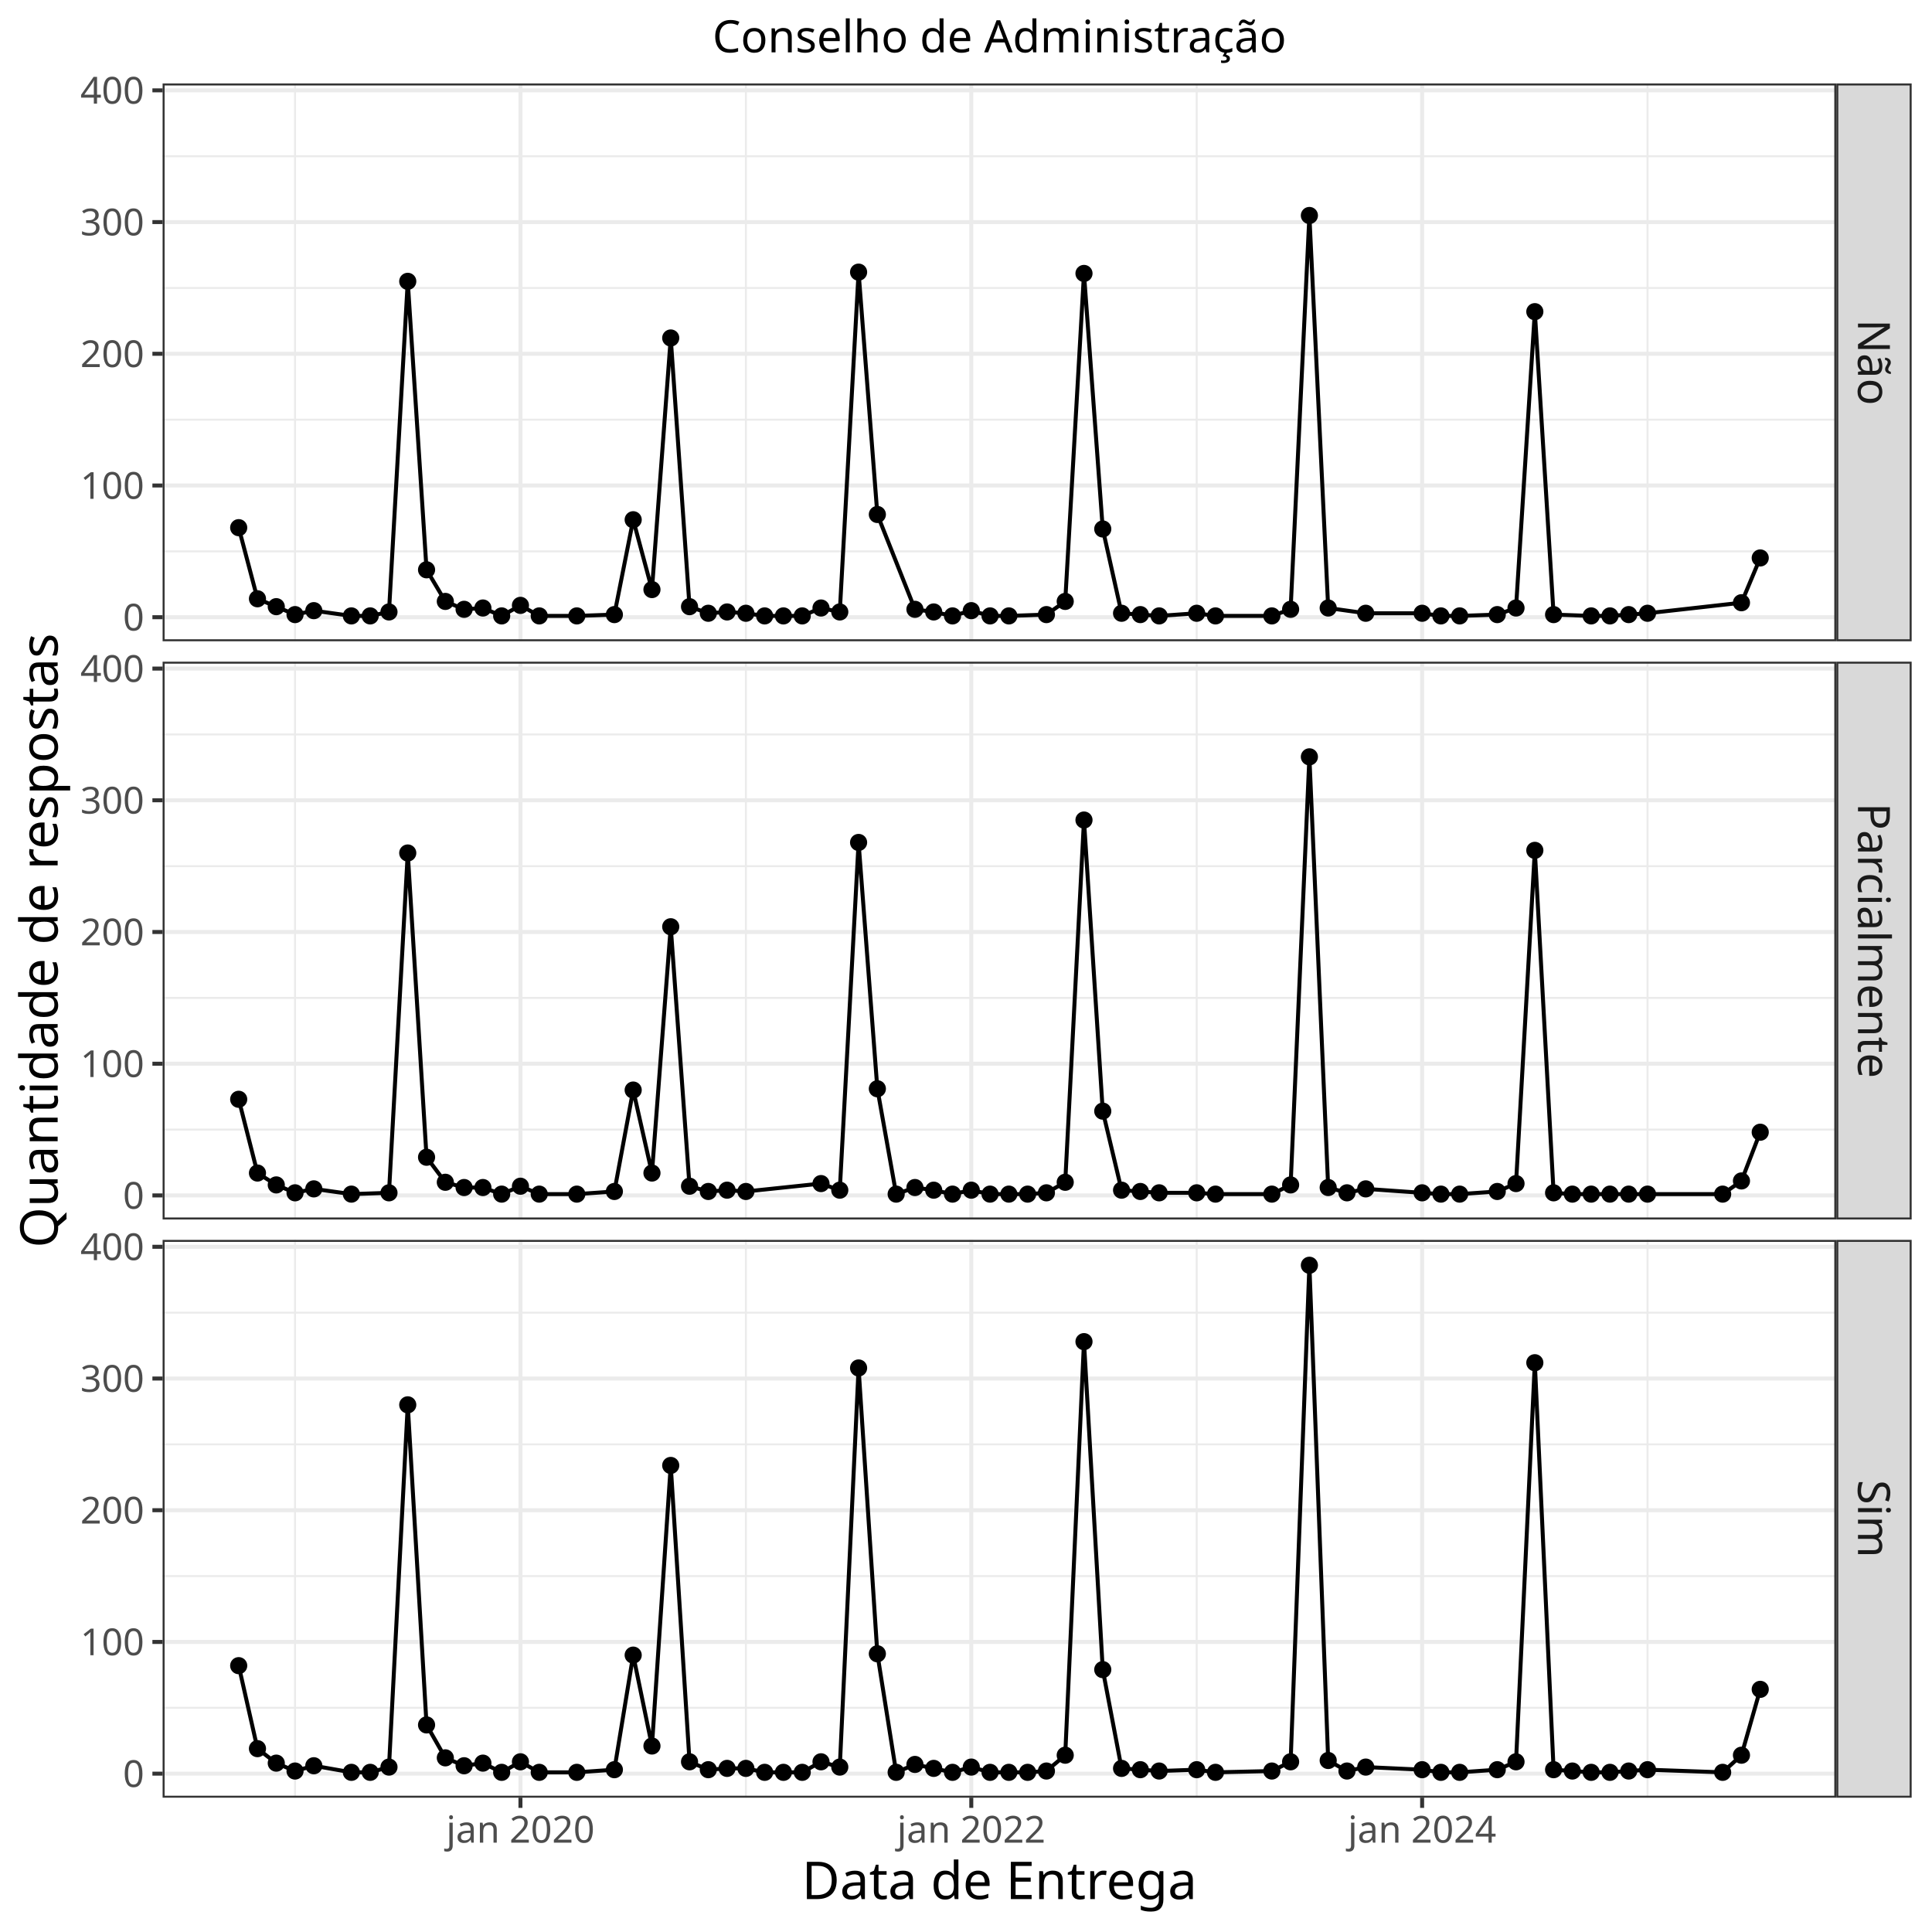
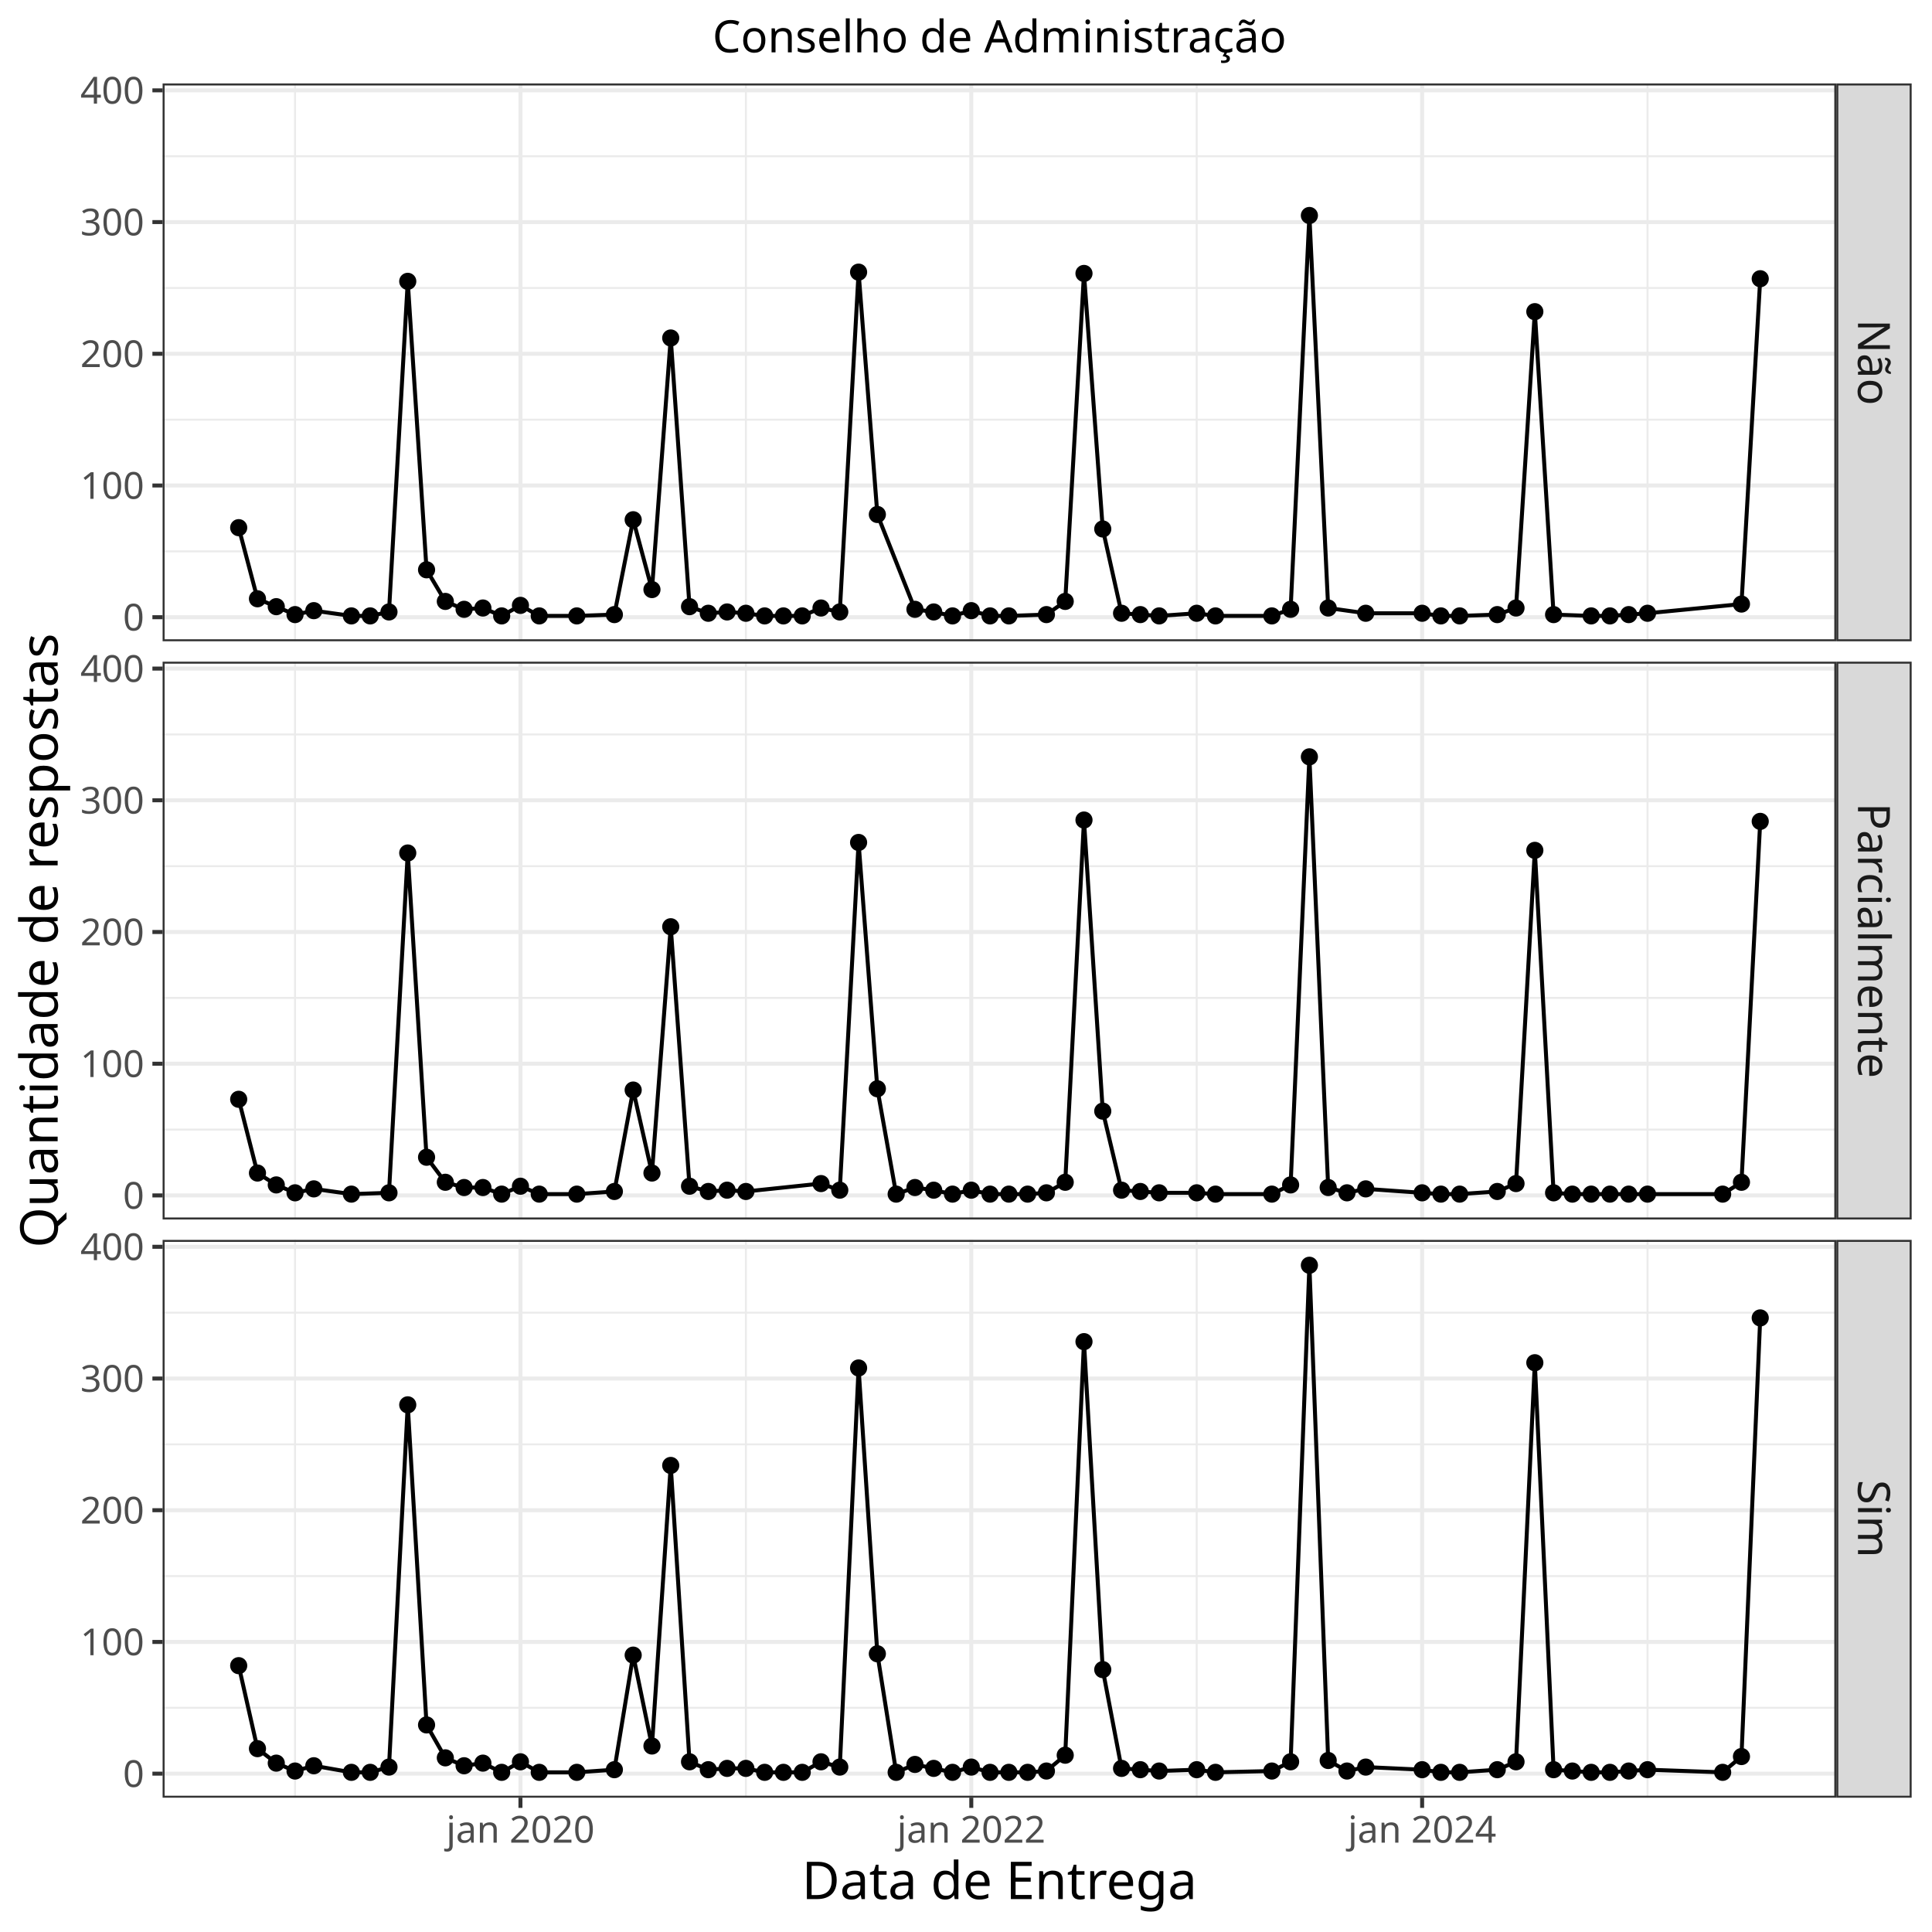
<svg xmlns="http://www.w3.org/2000/svg" class="svglite" width="518.74pt" height="518.74pt" viewBox="0 0 518.74 518.74">
  <defs>
    <style type="text/css">
    .svglite line, .svglite polyline, .svglite polygon, .svglite path, .svglite rect, .svglite circle {
      fill: none;
      stroke: #000000;
      stroke-linecap: round;
      stroke-linejoin: round;
      stroke-miterlimit: 10.00;
    }
    .svglite text {
      white-space: pre;
    }
  </style>
  </defs>
  <rect width="100%" height="100%" style="stroke: none; fill: #FFFFFF;" />
  <defs>
    <clipPath id="cpMC4wMHw1MTguNzR8MC4wMHw1MTguNzQ=">
      <rect x="0.00" y="0.00" width="518.74" height="518.74" />
    </clipPath>
  </defs>
  <g clip-path="url(#cpMC4wMHw1MTguNzR8MC4wMHw1MTguNzQ=)">
    <rect x="-0" y="0.00" width="518.74" height="518.74" style="stroke-width: 1.07; stroke: #FFFFFF; fill: #FFFFFF;" />
  </g>
  <defs>
    <clipPath id="cpNDMuNjZ8NDkzLjA1fDIyLjQxfDE3Mi4xOA==">
      <rect x="43.66" y="22.41" width="449.38" height="149.77" />
    </clipPath>
  </defs>
  <g clip-path="url(#cpNDMuNjZ8NDkzLjA1fDIyLjQxfDE3Mi4xOA==)">
    <rect x="43.66" y="22.41" width="449.38" height="149.77" style="stroke-width: 1.07; stroke: none; fill: #FFFFFF;" />
    <polyline points="43.66,148.04 493.05,148.04 " style="stroke-width: 0.53; stroke: #EBEBEB; stroke-linecap: butt;" />
    <polyline points="43.66,112.68 493.05,112.68 " style="stroke-width: 0.53; stroke: #EBEBEB; stroke-linecap: butt;" />
    <polyline points="43.66,77.31 493.05,77.31 " style="stroke-width: 0.53; stroke: #EBEBEB; stroke-linecap: butt;" />
    <polyline points="43.66,41.95 493.05,41.95 " style="stroke-width: 0.53; stroke: #EBEBEB; stroke-linecap: butt;" />
    <polyline points="79.22,172.18 79.22,22.41 " style="stroke-width: 0.53; stroke: #EBEBEB; stroke-linecap: butt;" />
    <polyline points="200.27,172.18 200.27,22.41 " style="stroke-width: 0.53; stroke: #EBEBEB; stroke-linecap: butt;" />
    <polyline points="321.31,172.18 321.31,22.41 " style="stroke-width: 0.53; stroke: #EBEBEB; stroke-linecap: butt;" />
    <polyline points="442.36,172.18 442.36,22.41 " style="stroke-width: 0.53; stroke: #EBEBEB; stroke-linecap: butt;" />
    <polyline points="43.66,165.72 493.05,165.72 " style="stroke-width: 1.07; stroke: #EBEBEB; stroke-linecap: butt;" />
    <polyline points="43.66,130.36 493.05,130.36 " style="stroke-width: 1.07; stroke: #EBEBEB; stroke-linecap: butt;" />
    <polyline points="43.66,94.99 493.05,94.99 " style="stroke-width: 1.07; stroke: #EBEBEB; stroke-linecap: butt;" />
    <polyline points="43.66,59.63 493.05,59.63 " style="stroke-width: 1.07; stroke: #EBEBEB; stroke-linecap: butt;" />
    <polyline points="43.66,24.26 493.05,24.26 " style="stroke-width: 1.07; stroke: #EBEBEB; stroke-linecap: butt;" />
    <polyline points="139.74,172.18 139.74,22.41 " style="stroke-width: 1.07; stroke: #EBEBEB; stroke-linecap: butt;" />
    <polyline points="260.79,172.18 260.79,22.41 " style="stroke-width: 1.07; stroke: #EBEBEB; stroke-linecap: butt;" />
    <polyline points="381.84,172.18 381.84,22.41 " style="stroke-width: 1.07; stroke: #EBEBEB; stroke-linecap: butt;" />
-     <polyline points="64.09,141.68 69.13,160.77 74.18,162.89 79.22,165.02 84.26,163.96 94.35,165.37 99.40,165.37 104.44,164.31 109.48,75.54 114.53,152.99 119.57,161.48 124.61,163.60 129.66,163.25 134.70,165.37 139.74,162.54 144.79,165.37 154.87,165.37 164.96,165.02 170.01,139.55 175.05,158.30 180.09,90.75 185.14,162.89 190.18,164.66 195.22,164.31 200.27,164.66 205.31,165.37 210.35,165.37 215.40,165.37 220.44,163.25 225.48,164.31 230.53,73.07 235.57,138.14 245.66,163.60 250.70,164.31 255.75,165.37 260.79,163.96 265.83,165.37 270.88,165.37 280.96,165.02 286.01,161.48 291.05,73.42 296.09,142.03 301.14,164.66 306.18,165.02 311.23,165.37 321.31,164.66 326.36,165.37 341.49,165.37 346.53,163.60 351.57,57.86 356.62,163.25 366.70,164.66 381.84,164.66 386.88,165.37 391.92,165.37 402.01,165.02 407.05,163.25 412.10,83.68 417.14,165.02 427.23,165.37 432.27,165.37 437.31,165.02 442.36,164.66 467.58,161.83 472.62,149.81 " style="stroke-width: 1.07; stroke-linecap: butt;" />
+     <polyline points="64.09,141.68 69.13,160.77 74.18,162.89 79.22,165.02 84.26,163.96 94.35,165.37 99.40,165.37 104.44,164.31 109.48,75.54 114.53,152.99 119.57,161.48 124.61,163.60 129.66,163.25 134.70,165.37 139.74,162.54 144.79,165.37 154.87,165.37 164.96,165.02 170.01,139.55 175.05,158.30 180.09,90.75 185.14,162.89 190.18,164.66 195.22,164.31 200.27,164.66 205.31,165.37 210.35,165.37 215.40,165.37 220.44,163.25 225.48,164.31 230.53,73.07 235.57,138.14 245.66,163.60 250.70,164.31 255.75,165.37 260.79,163.96 265.83,165.37 270.88,165.37 280.96,165.02 286.01,161.48 291.05,73.42 296.09,142.03 301.14,164.66 306.18,165.02 311.23,165.37 321.31,164.66 326.36,165.37 341.49,165.37 346.53,163.60 351.57,57.86 356.62,163.25 366.70,164.66 381.84,164.66 386.88,165.37 391.92,165.37 402.01,165.02 407.05,163.25 412.10,83.68 417.14,165.02 427.23,165.37 432.27,165.37 437.31,165.02 442.36,164.66 467.58,162.19 472.62,74.84 " style="stroke-width: 1.07; stroke-linecap: butt;" />
    <circle cx="64.09" cy="141.68" r="1.95" style="stroke-width: 0.71; fill: #000000;" />
    <circle cx="69.13" cy="160.77" r="1.95" style="stroke-width: 0.71; fill: #000000;" />
    <circle cx="74.18" cy="162.89" r="1.95" style="stroke-width: 0.71; fill: #000000;" />
    <circle cx="79.22" cy="165.02" r="1.95" style="stroke-width: 0.71; fill: #000000;" />
    <circle cx="84.26" cy="163.96" r="1.95" style="stroke-width: 0.71; fill: #000000;" />
    <circle cx="94.35" cy="165.37" r="1.95" style="stroke-width: 0.71; fill: #000000;" />
    <circle cx="99.40" cy="165.37" r="1.95" style="stroke-width: 0.71; fill: #000000;" />
    <circle cx="104.44" cy="164.31" r="1.95" style="stroke-width: 0.71; fill: #000000;" />
    <circle cx="109.48" cy="75.54" r="1.95" style="stroke-width: 0.71; fill: #000000;" />
    <circle cx="114.53" cy="152.99" r="1.95" style="stroke-width: 0.71; fill: #000000;" />
    <circle cx="119.57" cy="161.48" r="1.95" style="stroke-width: 0.71; fill: #000000;" />
    <circle cx="124.61" cy="163.60" r="1.95" style="stroke-width: 0.71; fill: #000000;" />
    <circle cx="129.66" cy="163.25" r="1.95" style="stroke-width: 0.71; fill: #000000;" />
    <circle cx="134.70" cy="165.37" r="1.95" style="stroke-width: 0.71; fill: #000000;" />
    <circle cx="139.74" cy="162.54" r="1.95" style="stroke-width: 0.71; fill: #000000;" />
    <circle cx="144.79" cy="165.37" r="1.95" style="stroke-width: 0.71; fill: #000000;" />
    <circle cx="154.87" cy="165.37" r="1.95" style="stroke-width: 0.71; fill: #000000;" />
    <circle cx="164.96" cy="165.02" r="1.95" style="stroke-width: 0.71; fill: #000000;" />
    <circle cx="170.01" cy="139.55" r="1.95" style="stroke-width: 0.71; fill: #000000;" />
    <circle cx="175.05" cy="158.30" r="1.95" style="stroke-width: 0.71; fill: #000000;" />
    <circle cx="180.09" cy="90.75" r="1.95" style="stroke-width: 0.71; fill: #000000;" />
    <circle cx="185.14" cy="162.89" r="1.95" style="stroke-width: 0.71; fill: #000000;" />
    <circle cx="190.18" cy="164.66" r="1.95" style="stroke-width: 0.71; fill: #000000;" />
    <circle cx="195.22" cy="164.31" r="1.95" style="stroke-width: 0.71; fill: #000000;" />
    <circle cx="200.27" cy="164.66" r="1.95" style="stroke-width: 0.71; fill: #000000;" />
    <circle cx="205.31" cy="165.37" r="1.95" style="stroke-width: 0.71; fill: #000000;" />
    <circle cx="210.35" cy="165.37" r="1.95" style="stroke-width: 0.71; fill: #000000;" />
    <circle cx="215.40" cy="165.37" r="1.95" style="stroke-width: 0.71; fill: #000000;" />
    <circle cx="220.44" cy="163.25" r="1.95" style="stroke-width: 0.71; fill: #000000;" />
    <circle cx="225.48" cy="164.31" r="1.95" style="stroke-width: 0.71; fill: #000000;" />
    <circle cx="230.53" cy="73.07" r="1.95" style="stroke-width: 0.71; fill: #000000;" />
    <circle cx="235.57" cy="138.14" r="1.95" style="stroke-width: 0.71; fill: #000000;" />
    <circle cx="245.66" cy="163.60" r="1.95" style="stroke-width: 0.71; fill: #000000;" />
    <circle cx="250.70" cy="164.31" r="1.95" style="stroke-width: 0.71; fill: #000000;" />
    <circle cx="255.75" cy="165.37" r="1.95" style="stroke-width: 0.71; fill: #000000;" />
    <circle cx="260.79" cy="163.96" r="1.95" style="stroke-width: 0.71; fill: #000000;" />
    <circle cx="265.83" cy="165.37" r="1.95" style="stroke-width: 0.71; fill: #000000;" />
    <circle cx="270.88" cy="165.37" r="1.95" style="stroke-width: 0.71; fill: #000000;" />
    <circle cx="280.96" cy="165.02" r="1.95" style="stroke-width: 0.71; fill: #000000;" />
    <circle cx="286.01" cy="161.48" r="1.95" style="stroke-width: 0.71; fill: #000000;" />
    <circle cx="291.05" cy="73.42" r="1.95" style="stroke-width: 0.71; fill: #000000;" />
    <circle cx="296.09" cy="142.03" r="1.95" style="stroke-width: 0.71; fill: #000000;" />
    <circle cx="301.14" cy="164.66" r="1.95" style="stroke-width: 0.71; fill: #000000;" />
    <circle cx="306.18" cy="165.02" r="1.95" style="stroke-width: 0.71; fill: #000000;" />
    <circle cx="311.23" cy="165.37" r="1.95" style="stroke-width: 0.71; fill: #000000;" />
    <circle cx="321.31" cy="164.66" r="1.95" style="stroke-width: 0.71; fill: #000000;" />
    <circle cx="326.36" cy="165.37" r="1.95" style="stroke-width: 0.71; fill: #000000;" />
    <circle cx="341.49" cy="165.37" r="1.95" style="stroke-width: 0.71; fill: #000000;" />
    <circle cx="346.53" cy="163.60" r="1.95" style="stroke-width: 0.71; fill: #000000;" />
    <circle cx="351.57" cy="57.86" r="1.95" style="stroke-width: 0.71; fill: #000000;" />
    <circle cx="356.62" cy="163.25" r="1.95" style="stroke-width: 0.71; fill: #000000;" />
    <circle cx="366.70" cy="164.66" r="1.95" style="stroke-width: 0.71; fill: #000000;" />
    <circle cx="381.84" cy="164.66" r="1.95" style="stroke-width: 0.71; fill: #000000;" />
    <circle cx="386.88" cy="165.37" r="1.95" style="stroke-width: 0.71; fill: #000000;" />
    <circle cx="391.92" cy="165.37" r="1.95" style="stroke-width: 0.71; fill: #000000;" />
    <circle cx="402.01" cy="165.02" r="1.95" style="stroke-width: 0.71; fill: #000000;" />
    <circle cx="407.05" cy="163.25" r="1.95" style="stroke-width: 0.71; fill: #000000;" />
    <circle cx="412.10" cy="83.68" r="1.95" style="stroke-width: 0.71; fill: #000000;" />
    <circle cx="417.14" cy="165.02" r="1.95" style="stroke-width: 0.71; fill: #000000;" />
    <circle cx="427.23" cy="165.37" r="1.95" style="stroke-width: 0.71; fill: #000000;" />
    <circle cx="432.27" cy="165.37" r="1.95" style="stroke-width: 0.71; fill: #000000;" />
    <circle cx="437.31" cy="165.02" r="1.95" style="stroke-width: 0.71; fill: #000000;" />
    <circle cx="442.36" cy="164.66" r="1.95" style="stroke-width: 0.71; fill: #000000;" />
-     <circle cx="467.58" cy="161.83" r="1.95" style="stroke-width: 0.71; fill: #000000;" />
-     <circle cx="472.62" cy="149.81" r="1.95" style="stroke-width: 0.71; fill: #000000;" />
+     <circle cx="467.58" cy="162.19" r="1.95" style="stroke-width: 0.71; fill: #000000;" />
+     <circle cx="472.62" cy="74.84" r="1.95" style="stroke-width: 0.71; fill: #000000;" />
    <rect x="43.66" y="22.41" width="449.38" height="149.77" style="stroke-width: 1.07; stroke: #333333;" />
  </g>
  <g clip-path="url(#cpMC4wMHw1MTguNzR8MC4wMHw1MTguNzQ=)">
</g>
  <defs>
    <clipPath id="cpNDMuNjZ8NDkzLjA1fDE3Ny42NnwzMjcuNDM=">
      <rect x="43.66" y="177.66" width="449.38" height="149.77" />
    </clipPath>
  </defs>
  <g clip-path="url(#cpNDMuNjZ8NDkzLjA1fDE3Ny42NnwzMjcuNDM=)">
    <rect x="43.66" y="177.66" width="449.38" height="149.77" style="stroke-width: 1.07; stroke: none; fill: #FFFFFF;" />
    <polyline points="43.66,303.29 493.05,303.29 " style="stroke-width: 0.53; stroke: #EBEBEB; stroke-linecap: butt;" />
    <polyline points="43.66,267.93 493.05,267.93 " style="stroke-width: 0.53; stroke: #EBEBEB; stroke-linecap: butt;" />
    <polyline points="43.66,232.56 493.05,232.56 " style="stroke-width: 0.53; stroke: #EBEBEB; stroke-linecap: butt;" />
    <polyline points="43.66,197.20 493.05,197.20 " style="stroke-width: 0.53; stroke: #EBEBEB; stroke-linecap: butt;" />
    <polyline points="79.22,327.43 79.22,177.66 " style="stroke-width: 0.53; stroke: #EBEBEB; stroke-linecap: butt;" />
    <polyline points="200.27,327.43 200.27,177.66 " style="stroke-width: 0.53; stroke: #EBEBEB; stroke-linecap: butt;" />
    <polyline points="321.31,327.43 321.31,177.66 " style="stroke-width: 0.53; stroke: #EBEBEB; stroke-linecap: butt;" />
    <polyline points="442.36,327.43 442.36,177.66 " style="stroke-width: 0.53; stroke: #EBEBEB; stroke-linecap: butt;" />
    <polyline points="43.66,320.97 493.05,320.97 " style="stroke-width: 1.07; stroke: #EBEBEB; stroke-linecap: butt;" />
    <polyline points="43.66,285.61 493.05,285.61 " style="stroke-width: 1.07; stroke: #EBEBEB; stroke-linecap: butt;" />
    <polyline points="43.66,250.24 493.05,250.24 " style="stroke-width: 1.07; stroke: #EBEBEB; stroke-linecap: butt;" />
    <polyline points="43.66,214.88 493.05,214.88 " style="stroke-width: 1.07; stroke: #EBEBEB; stroke-linecap: butt;" />
    <polyline points="43.66,179.51 493.05,179.51 " style="stroke-width: 1.07; stroke: #EBEBEB; stroke-linecap: butt;" />
    <polyline points="139.74,327.43 139.74,177.66 " style="stroke-width: 1.07; stroke: #EBEBEB; stroke-linecap: butt;" />
    <polyline points="260.79,327.43 260.79,177.66 " style="stroke-width: 1.07; stroke: #EBEBEB; stroke-linecap: butt;" />
    <polyline points="381.84,327.43 381.84,177.66 " style="stroke-width: 1.07; stroke: #EBEBEB; stroke-linecap: butt;" />
-     <polyline points="64.09,295.16 69.13,314.96 74.18,318.15 79.22,320.27 84.26,319.21 94.35,320.62 104.44,320.27 109.48,229.03 114.53,310.72 119.57,317.44 124.61,318.85 129.66,318.85 134.70,320.62 139.74,318.50 144.79,320.62 154.87,320.62 164.96,319.91 170.01,292.68 175.05,314.96 180.09,248.83 185.14,318.50 190.18,319.91 195.22,319.56 200.27,319.91 220.44,317.79 225.48,319.56 230.53,226.20 235.57,292.33 240.62,320.62 245.66,318.85 250.70,319.56 255.75,320.62 260.79,319.56 265.83,320.62 270.88,320.62 275.92,320.62 280.96,320.27 286.01,317.44 291.05,220.18 296.09,298.34 301.14,319.56 306.18,319.91 311.23,320.27 321.31,320.27 326.36,320.62 341.49,320.62 346.53,318.15 351.57,203.21 356.62,318.85 361.66,320.27 366.70,319.21 381.84,320.27 386.88,320.62 391.92,320.62 402.01,319.91 407.05,317.79 412.10,228.32 417.14,320.27 422.18,320.62 427.23,320.62 432.27,320.62 437.31,320.62 442.36,320.62 462.53,320.62 467.58,317.08 472.62,304.00 " style="stroke-width: 1.07; stroke-linecap: butt;" />
+     <polyline points="64.09,295.16 69.13,314.96 74.18,318.15 79.22,320.27 84.26,319.21 94.35,320.62 104.44,320.27 109.48,229.03 114.53,310.72 119.57,317.44 124.61,318.85 129.66,318.85 134.70,320.62 139.74,318.50 144.79,320.62 154.87,320.62 164.96,319.91 170.01,292.68 175.05,314.96 180.09,248.83 185.14,318.50 190.18,319.91 195.22,319.56 200.27,319.91 220.44,317.79 225.48,319.56 230.53,226.20 235.57,292.33 240.62,320.62 245.66,318.85 250.70,319.56 255.75,320.62 260.79,319.56 265.83,320.62 270.88,320.62 275.92,320.62 280.96,320.27 286.01,317.44 291.05,220.18 296.09,298.34 301.14,319.56 306.18,319.91 311.23,320.27 321.31,320.27 326.36,320.62 341.49,320.62 346.53,318.15 351.57,203.21 356.62,318.85 361.66,320.27 366.70,319.21 381.84,320.27 386.88,320.62 391.92,320.62 402.01,319.91 407.05,317.79 412.10,228.32 417.14,320.27 422.18,320.62 427.23,320.62 432.27,320.62 437.31,320.62 442.36,320.62 462.53,320.62 467.58,317.44 472.62,220.54 " style="stroke-width: 1.07; stroke-linecap: butt;" />
    <circle cx="64.09" cy="295.16" r="1.95" style="stroke-width: 0.71; fill: #000000;" />
    <circle cx="69.13" cy="314.96" r="1.95" style="stroke-width: 0.71; fill: #000000;" />
    <circle cx="74.18" cy="318.15" r="1.95" style="stroke-width: 0.71; fill: #000000;" />
    <circle cx="79.22" cy="320.27" r="1.95" style="stroke-width: 0.71; fill: #000000;" />
    <circle cx="84.26" cy="319.21" r="1.95" style="stroke-width: 0.71; fill: #000000;" />
    <circle cx="94.35" cy="320.62" r="1.95" style="stroke-width: 0.71; fill: #000000;" />
    <circle cx="104.44" cy="320.27" r="1.95" style="stroke-width: 0.71; fill: #000000;" />
    <circle cx="109.48" cy="229.03" r="1.95" style="stroke-width: 0.71; fill: #000000;" />
    <circle cx="114.53" cy="310.72" r="1.95" style="stroke-width: 0.71; fill: #000000;" />
    <circle cx="119.57" cy="317.44" r="1.95" style="stroke-width: 0.71; fill: #000000;" />
    <circle cx="124.61" cy="318.85" r="1.95" style="stroke-width: 0.71; fill: #000000;" />
    <circle cx="129.66" cy="318.85" r="1.95" style="stroke-width: 0.71; fill: #000000;" />
    <circle cx="134.70" cy="320.62" r="1.95" style="stroke-width: 0.71; fill: #000000;" />
    <circle cx="139.74" cy="318.50" r="1.95" style="stroke-width: 0.71; fill: #000000;" />
    <circle cx="144.79" cy="320.62" r="1.95" style="stroke-width: 0.71; fill: #000000;" />
    <circle cx="154.87" cy="320.62" r="1.95" style="stroke-width: 0.71; fill: #000000;" />
    <circle cx="164.96" cy="319.91" r="1.95" style="stroke-width: 0.71; fill: #000000;" />
    <circle cx="170.01" cy="292.68" r="1.95" style="stroke-width: 0.71; fill: #000000;" />
    <circle cx="175.05" cy="314.96" r="1.95" style="stroke-width: 0.71; fill: #000000;" />
    <circle cx="180.09" cy="248.83" r="1.95" style="stroke-width: 0.71; fill: #000000;" />
    <circle cx="185.14" cy="318.50" r="1.95" style="stroke-width: 0.71; fill: #000000;" />
    <circle cx="190.18" cy="319.91" r="1.95" style="stroke-width: 0.71; fill: #000000;" />
    <circle cx="195.22" cy="319.56" r="1.95" style="stroke-width: 0.71; fill: #000000;" />
    <circle cx="200.27" cy="319.91" r="1.95" style="stroke-width: 0.71; fill: #000000;" />
    <circle cx="220.44" cy="317.79" r="1.95" style="stroke-width: 0.71; fill: #000000;" />
    <circle cx="225.48" cy="319.56" r="1.95" style="stroke-width: 0.71; fill: #000000;" />
    <circle cx="230.53" cy="226.20" r="1.95" style="stroke-width: 0.71; fill: #000000;" />
    <circle cx="235.57" cy="292.33" r="1.95" style="stroke-width: 0.71; fill: #000000;" />
    <circle cx="240.62" cy="320.62" r="1.95" style="stroke-width: 0.71; fill: #000000;" />
    <circle cx="245.66" cy="318.85" r="1.95" style="stroke-width: 0.71; fill: #000000;" />
    <circle cx="250.70" cy="319.56" r="1.95" style="stroke-width: 0.71; fill: #000000;" />
    <circle cx="255.75" cy="320.62" r="1.95" style="stroke-width: 0.71; fill: #000000;" />
    <circle cx="260.79" cy="319.56" r="1.95" style="stroke-width: 0.71; fill: #000000;" />
    <circle cx="265.83" cy="320.62" r="1.95" style="stroke-width: 0.71; fill: #000000;" />
    <circle cx="270.88" cy="320.62" r="1.95" style="stroke-width: 0.71; fill: #000000;" />
    <circle cx="275.92" cy="320.62" r="1.95" style="stroke-width: 0.71; fill: #000000;" />
    <circle cx="280.96" cy="320.27" r="1.95" style="stroke-width: 0.71; fill: #000000;" />
    <circle cx="286.01" cy="317.44" r="1.95" style="stroke-width: 0.71; fill: #000000;" />
    <circle cx="291.05" cy="220.18" r="1.95" style="stroke-width: 0.71; fill: #000000;" />
    <circle cx="296.09" cy="298.34" r="1.95" style="stroke-width: 0.71; fill: #000000;" />
    <circle cx="301.14" cy="319.56" r="1.95" style="stroke-width: 0.71; fill: #000000;" />
    <circle cx="306.18" cy="319.91" r="1.95" style="stroke-width: 0.71; fill: #000000;" />
    <circle cx="311.23" cy="320.27" r="1.95" style="stroke-width: 0.71; fill: #000000;" />
    <circle cx="321.31" cy="320.27" r="1.95" style="stroke-width: 0.71; fill: #000000;" />
    <circle cx="326.36" cy="320.62" r="1.95" style="stroke-width: 0.71; fill: #000000;" />
    <circle cx="341.49" cy="320.62" r="1.95" style="stroke-width: 0.71; fill: #000000;" />
    <circle cx="346.53" cy="318.15" r="1.95" style="stroke-width: 0.71; fill: #000000;" />
    <circle cx="351.57" cy="203.21" r="1.95" style="stroke-width: 0.71; fill: #000000;" />
    <circle cx="356.62" cy="318.85" r="1.95" style="stroke-width: 0.71; fill: #000000;" />
    <circle cx="361.66" cy="320.27" r="1.95" style="stroke-width: 0.71; fill: #000000;" />
    <circle cx="366.70" cy="319.21" r="1.95" style="stroke-width: 0.71; fill: #000000;" />
    <circle cx="381.84" cy="320.27" r="1.95" style="stroke-width: 0.71; fill: #000000;" />
    <circle cx="386.88" cy="320.62" r="1.95" style="stroke-width: 0.71; fill: #000000;" />
    <circle cx="391.92" cy="320.62" r="1.95" style="stroke-width: 0.71; fill: #000000;" />
    <circle cx="402.01" cy="319.91" r="1.95" style="stroke-width: 0.71; fill: #000000;" />
    <circle cx="407.05" cy="317.79" r="1.95" style="stroke-width: 0.71; fill: #000000;" />
    <circle cx="412.10" cy="228.32" r="1.95" style="stroke-width: 0.71; fill: #000000;" />
    <circle cx="417.14" cy="320.27" r="1.95" style="stroke-width: 0.71; fill: #000000;" />
    <circle cx="422.18" cy="320.62" r="1.95" style="stroke-width: 0.71; fill: #000000;" />
    <circle cx="427.23" cy="320.62" r="1.95" style="stroke-width: 0.71; fill: #000000;" />
    <circle cx="432.27" cy="320.62" r="1.95" style="stroke-width: 0.71; fill: #000000;" />
    <circle cx="437.31" cy="320.62" r="1.95" style="stroke-width: 0.71; fill: #000000;" />
    <circle cx="442.36" cy="320.62" r="1.95" style="stroke-width: 0.71; fill: #000000;" />
    <circle cx="462.53" cy="320.62" r="1.95" style="stroke-width: 0.71; fill: #000000;" />
-     <circle cx="467.58" cy="317.08" r="1.95" style="stroke-width: 0.71; fill: #000000;" />
-     <circle cx="472.62" cy="304.00" r="1.95" style="stroke-width: 0.71; fill: #000000;" />
+     <circle cx="467.58" cy="317.44" r="1.95" style="stroke-width: 0.71; fill: #000000;" />
+     <circle cx="472.62" cy="220.54" r="1.95" style="stroke-width: 0.71; fill: #000000;" />
    <rect x="43.66" y="177.66" width="449.38" height="149.77" style="stroke-width: 1.07; stroke: #333333;" />
  </g>
  <g clip-path="url(#cpMC4wMHw1MTguNzR8MC4wMHw1MTguNzQ=)">
</g>
  <defs>
    <clipPath id="cpNDMuNjZ8NDkzLjA1fDMzMi45MXw0ODIuNjg=">
      <rect x="43.66" y="332.91" width="449.38" height="149.77" />
    </clipPath>
  </defs>
  <g clip-path="url(#cpNDMuNjZ8NDkzLjA1fDMzMi45MXw0ODIuNjg=)">
    <rect x="43.66" y="332.91" width="449.38" height="149.77" style="stroke-width: 1.07; stroke: none; fill: #FFFFFF;" />
    <polyline points="43.66,458.54 493.05,458.54 " style="stroke-width: 0.53; stroke: #EBEBEB; stroke-linecap: butt;" />
    <polyline points="43.66,423.18 493.05,423.18 " style="stroke-width: 0.53; stroke: #EBEBEB; stroke-linecap: butt;" />
    <polyline points="43.66,387.81 493.05,387.81 " style="stroke-width: 0.53; stroke: #EBEBEB; stroke-linecap: butt;" />
    <polyline points="43.66,352.45 493.05,352.45 " style="stroke-width: 0.53; stroke: #EBEBEB; stroke-linecap: butt;" />
    <polyline points="79.22,482.68 79.22,332.91 " style="stroke-width: 0.53; stroke: #EBEBEB; stroke-linecap: butt;" />
    <polyline points="200.27,482.68 200.27,332.91 " style="stroke-width: 0.53; stroke: #EBEBEB; stroke-linecap: butt;" />
    <polyline points="321.31,482.68 321.31,332.91 " style="stroke-width: 0.53; stroke: #EBEBEB; stroke-linecap: butt;" />
    <polyline points="442.36,482.68 442.36,332.91 " style="stroke-width: 0.53; stroke: #EBEBEB; stroke-linecap: butt;" />
    <polyline points="43.66,476.22 493.05,476.22 " style="stroke-width: 1.07; stroke: #EBEBEB; stroke-linecap: butt;" />
    <polyline points="43.66,440.86 493.05,440.86 " style="stroke-width: 1.07; stroke: #EBEBEB; stroke-linecap: butt;" />
    <polyline points="43.66,405.49 493.05,405.49 " style="stroke-width: 1.07; stroke: #EBEBEB; stroke-linecap: butt;" />
    <polyline points="43.66,370.13 493.05,370.13 " style="stroke-width: 1.07; stroke: #EBEBEB; stroke-linecap: butt;" />
    <polyline points="43.66,334.76 493.05,334.76 " style="stroke-width: 1.07; stroke: #EBEBEB; stroke-linecap: butt;" />
    <polyline points="139.74,482.68 139.74,332.91 " style="stroke-width: 1.07; stroke: #EBEBEB; stroke-linecap: butt;" />
    <polyline points="260.79,482.68 260.79,332.91 " style="stroke-width: 1.07; stroke: #EBEBEB; stroke-linecap: butt;" />
    <polyline points="381.84,482.68 381.84,332.91 " style="stroke-width: 1.07; stroke: #EBEBEB; stroke-linecap: butt;" />
-     <polyline points="64.09,447.23 69.13,469.51 74.18,473.40 79.22,475.52 84.26,474.10 94.35,475.87 99.40,475.87 104.44,474.46 109.48,377.20 114.53,463.14 119.57,471.98 124.61,474.10 129.66,473.40 134.70,475.87 139.74,473.04 144.79,475.87 154.87,475.87 164.96,475.16 170.01,444.40 175.05,468.80 180.09,393.47 185.14,473.04 190.18,475.16 195.22,474.81 200.27,474.81 205.31,475.87 210.35,475.87 215.40,475.87 220.44,473.04 225.48,474.46 230.53,367.30 235.57,444.04 240.62,475.87 245.66,473.75 250.70,474.81 255.75,475.87 260.79,474.46 265.83,475.87 270.88,475.87 275.92,475.87 280.96,475.52 286.01,471.27 291.05,360.23 296.09,448.29 301.14,474.81 306.18,475.16 311.23,475.52 321.31,475.16 326.36,475.87 341.49,475.52 346.53,473.04 351.57,339.72 356.62,472.69 361.66,475.52 366.70,474.46 381.84,475.16 386.88,475.87 391.92,475.87 402.01,475.16 407.05,473.04 412.10,365.89 417.14,475.16 422.18,475.52 427.23,475.87 432.27,475.87 437.31,475.52 442.36,475.16 462.53,475.87 467.58,471.27 472.62,453.59 " style="stroke-width: 1.07; stroke-linecap: butt;" />
+     <polyline points="64.09,447.23 69.13,469.51 74.18,473.40 79.22,475.52 84.26,474.10 94.35,475.87 99.40,475.87 104.44,474.46 109.48,377.20 114.53,463.14 119.57,471.98 124.61,474.10 129.66,473.40 134.70,475.87 139.74,473.04 144.79,475.87 154.87,475.87 164.96,475.16 170.01,444.40 175.05,468.80 180.09,393.47 185.14,473.04 190.18,475.16 195.22,474.81 200.27,474.81 205.31,475.87 210.35,475.87 215.40,475.87 220.44,473.04 225.48,474.46 230.53,367.30 235.57,444.04 240.62,475.87 245.66,473.75 250.70,474.81 255.75,475.87 260.79,474.46 265.83,475.87 270.88,475.87 275.92,475.87 280.96,475.52 286.01,471.27 291.05,360.23 296.09,448.29 301.14,474.81 306.18,475.16 311.23,475.52 321.31,475.16 326.36,475.87 341.49,475.52 346.53,473.04 351.57,339.72 356.62,472.69 361.66,475.52 366.70,474.46 381.84,475.16 386.88,475.87 391.92,475.87 402.01,475.16 407.05,473.04 412.10,365.89 417.14,475.16 422.18,475.52 427.23,475.87 432.27,475.87 437.31,475.52 442.36,475.16 462.53,475.87 467.58,471.63 472.62,353.86 " style="stroke-width: 1.07; stroke-linecap: butt;" />
    <circle cx="64.09" cy="447.23" r="1.95" style="stroke-width: 0.71; fill: #000000;" />
    <circle cx="69.13" cy="469.51" r="1.95" style="stroke-width: 0.71; fill: #000000;" />
    <circle cx="74.18" cy="473.40" r="1.95" style="stroke-width: 0.71; fill: #000000;" />
    <circle cx="79.22" cy="475.52" r="1.95" style="stroke-width: 0.71; fill: #000000;" />
    <circle cx="84.26" cy="474.10" r="1.95" style="stroke-width: 0.71; fill: #000000;" />
    <circle cx="94.35" cy="475.87" r="1.95" style="stroke-width: 0.71; fill: #000000;" />
    <circle cx="99.40" cy="475.87" r="1.95" style="stroke-width: 0.71; fill: #000000;" />
    <circle cx="104.44" cy="474.46" r="1.95" style="stroke-width: 0.71; fill: #000000;" />
    <circle cx="109.48" cy="377.20" r="1.95" style="stroke-width: 0.71; fill: #000000;" />
    <circle cx="114.53" cy="463.14" r="1.95" style="stroke-width: 0.71; fill: #000000;" />
    <circle cx="119.57" cy="471.98" r="1.95" style="stroke-width: 0.71; fill: #000000;" />
    <circle cx="124.61" cy="474.10" r="1.95" style="stroke-width: 0.71; fill: #000000;" />
    <circle cx="129.66" cy="473.40" r="1.95" style="stroke-width: 0.71; fill: #000000;" />
    <circle cx="134.70" cy="475.87" r="1.95" style="stroke-width: 0.71; fill: #000000;" />
    <circle cx="139.74" cy="473.04" r="1.95" style="stroke-width: 0.71; fill: #000000;" />
    <circle cx="144.79" cy="475.87" r="1.95" style="stroke-width: 0.71; fill: #000000;" />
    <circle cx="154.87" cy="475.87" r="1.95" style="stroke-width: 0.71; fill: #000000;" />
    <circle cx="164.96" cy="475.16" r="1.95" style="stroke-width: 0.71; fill: #000000;" />
    <circle cx="170.01" cy="444.40" r="1.95" style="stroke-width: 0.71; fill: #000000;" />
    <circle cx="175.05" cy="468.80" r="1.95" style="stroke-width: 0.71; fill: #000000;" />
    <circle cx="180.09" cy="393.47" r="1.95" style="stroke-width: 0.71; fill: #000000;" />
    <circle cx="185.14" cy="473.04" r="1.95" style="stroke-width: 0.71; fill: #000000;" />
    <circle cx="190.18" cy="475.16" r="1.95" style="stroke-width: 0.71; fill: #000000;" />
    <circle cx="195.22" cy="474.81" r="1.95" style="stroke-width: 0.71; fill: #000000;" />
    <circle cx="200.27" cy="474.81" r="1.95" style="stroke-width: 0.71; fill: #000000;" />
    <circle cx="205.31" cy="475.87" r="1.95" style="stroke-width: 0.71; fill: #000000;" />
    <circle cx="210.35" cy="475.87" r="1.95" style="stroke-width: 0.71; fill: #000000;" />
    <circle cx="215.40" cy="475.87" r="1.95" style="stroke-width: 0.71; fill: #000000;" />
    <circle cx="220.44" cy="473.04" r="1.95" style="stroke-width: 0.71; fill: #000000;" />
    <circle cx="225.48" cy="474.46" r="1.95" style="stroke-width: 0.71; fill: #000000;" />
    <circle cx="230.53" cy="367.30" r="1.95" style="stroke-width: 0.71; fill: #000000;" />
    <circle cx="235.57" cy="444.04" r="1.95" style="stroke-width: 0.71; fill: #000000;" />
    <circle cx="240.62" cy="475.87" r="1.95" style="stroke-width: 0.71; fill: #000000;" />
    <circle cx="245.66" cy="473.75" r="1.95" style="stroke-width: 0.71; fill: #000000;" />
    <circle cx="250.70" cy="474.81" r="1.95" style="stroke-width: 0.71; fill: #000000;" />
    <circle cx="255.75" cy="475.87" r="1.95" style="stroke-width: 0.71; fill: #000000;" />
    <circle cx="260.79" cy="474.46" r="1.95" style="stroke-width: 0.71; fill: #000000;" />
    <circle cx="265.83" cy="475.87" r="1.95" style="stroke-width: 0.71; fill: #000000;" />
    <circle cx="270.88" cy="475.87" r="1.95" style="stroke-width: 0.71; fill: #000000;" />
    <circle cx="275.92" cy="475.87" r="1.95" style="stroke-width: 0.71; fill: #000000;" />
    <circle cx="280.96" cy="475.52" r="1.95" style="stroke-width: 0.71; fill: #000000;" />
    <circle cx="286.01" cy="471.27" r="1.95" style="stroke-width: 0.71; fill: #000000;" />
    <circle cx="291.05" cy="360.23" r="1.95" style="stroke-width: 0.71; fill: #000000;" />
    <circle cx="296.09" cy="448.29" r="1.95" style="stroke-width: 0.71; fill: #000000;" />
    <circle cx="301.14" cy="474.81" r="1.95" style="stroke-width: 0.71; fill: #000000;" />
    <circle cx="306.18" cy="475.16" r="1.95" style="stroke-width: 0.71; fill: #000000;" />
    <circle cx="311.23" cy="475.52" r="1.95" style="stroke-width: 0.71; fill: #000000;" />
    <circle cx="321.31" cy="475.16" r="1.95" style="stroke-width: 0.71; fill: #000000;" />
    <circle cx="326.36" cy="475.87" r="1.95" style="stroke-width: 0.71; fill: #000000;" />
    <circle cx="341.49" cy="475.52" r="1.95" style="stroke-width: 0.71; fill: #000000;" />
    <circle cx="346.53" cy="473.04" r="1.95" style="stroke-width: 0.71; fill: #000000;" />
    <circle cx="351.57" cy="339.72" r="1.95" style="stroke-width: 0.71; fill: #000000;" />
    <circle cx="356.62" cy="472.69" r="1.95" style="stroke-width: 0.71; fill: #000000;" />
    <circle cx="361.66" cy="475.52" r="1.95" style="stroke-width: 0.71; fill: #000000;" />
    <circle cx="366.70" cy="474.46" r="1.95" style="stroke-width: 0.71; fill: #000000;" />
    <circle cx="381.84" cy="475.16" r="1.95" style="stroke-width: 0.71; fill: #000000;" />
    <circle cx="386.88" cy="475.87" r="1.95" style="stroke-width: 0.71; fill: #000000;" />
    <circle cx="391.92" cy="475.87" r="1.95" style="stroke-width: 0.71; fill: #000000;" />
    <circle cx="402.01" cy="475.16" r="1.95" style="stroke-width: 0.71; fill: #000000;" />
    <circle cx="407.05" cy="473.04" r="1.95" style="stroke-width: 0.71; fill: #000000;" />
    <circle cx="412.10" cy="365.89" r="1.95" style="stroke-width: 0.71; fill: #000000;" />
    <circle cx="417.14" cy="475.16" r="1.95" style="stroke-width: 0.71; fill: #000000;" />
    <circle cx="422.18" cy="475.52" r="1.95" style="stroke-width: 0.71; fill: #000000;" />
    <circle cx="427.23" cy="475.87" r="1.95" style="stroke-width: 0.71; fill: #000000;" />
    <circle cx="432.27" cy="475.87" r="1.95" style="stroke-width: 0.71; fill: #000000;" />
    <circle cx="437.31" cy="475.52" r="1.95" style="stroke-width: 0.71; fill: #000000;" />
    <circle cx="442.36" cy="475.16" r="1.95" style="stroke-width: 0.71; fill: #000000;" />
    <circle cx="462.53" cy="475.87" r="1.95" style="stroke-width: 0.71; fill: #000000;" />
-     <circle cx="467.58" cy="471.27" r="1.95" style="stroke-width: 0.71; fill: #000000;" />
-     <circle cx="472.62" cy="453.59" r="1.95" style="stroke-width: 0.71; fill: #000000;" />
+     <circle cx="467.58" cy="471.63" r="1.95" style="stroke-width: 0.71; fill: #000000;" />
+     <circle cx="472.62" cy="353.86" r="1.95" style="stroke-width: 0.71; fill: #000000;" />
    <rect x="43.66" y="332.91" width="449.38" height="149.77" style="stroke-width: 1.07; stroke: #333333;" />
  </g>
  <g clip-path="url(#cpMC4wMHw1MTguNzR8MC4wMHw1MTguNzQ=)">
</g>
  <defs>
    <clipPath id="cpNDkzLjA1fDUxMy4yNnwyMi40MXwxNzIuMTg=">
      <rect x="493.05" y="22.41" width="20.22" height="149.77" />
    </clipPath>
  </defs>
  <g clip-path="url(#cpNDkzLjA1fDUxMy4yNnwyMi40MXwxNzIuMTg=)">
    <rect x="493.05" y="22.41" width="20.22" height="149.77" style="stroke-width: 1.07; stroke: #333333; fill: #D9D9D9;" />
    <text transform="translate(498.87,97.29) rotate(90)" text-anchor="middle" style="font-size: 12.00px;fill: #1A1A1A; font-family: &quot;Noto Sans&quot;;" textLength="23.11px" lengthAdjust="spacingAndGlyphs">Não</text>
  </g>
  <g clip-path="url(#cpMC4wMHw1MTguNzR8MC4wMHw1MTguNzQ=)">
</g>
  <defs>
    <clipPath id="cpNDkzLjA1fDUxMy4yNnwxNzcuNjZ8MzI3LjQz">
      <rect x="493.05" y="177.66" width="20.22" height="149.77" />
    </clipPath>
  </defs>
  <g clip-path="url(#cpNDkzLjA1fDUxMy4yNnwxNzcuNjZ8MzI3LjQz)">
    <rect x="493.05" y="177.66" width="20.22" height="149.77" style="stroke-width: 1.07; stroke: #333333; fill: #D9D9D9;" />
    <text transform="translate(498.87,252.54) rotate(90)" text-anchor="middle" style="font-size: 12.00px;fill: #1A1A1A; font-family: &quot;Noto Sans&quot;;" textLength="74.13px" lengthAdjust="spacingAndGlyphs">Parcialmente</text>
  </g>
  <g clip-path="url(#cpMC4wMHw1MTguNzR8MC4wMHw1MTguNzQ=)">
</g>
  <defs>
    <clipPath id="cpNDkzLjA1fDUxMy4yNnwzMzIuOTF8NDgyLjY4">
      <rect x="493.05" y="332.91" width="20.22" height="149.77" />
    </clipPath>
  </defs>
  <g clip-path="url(#cpNDkzLjA1fDUxMy4yNnwzMzIuOTF8NDgyLjY4)">
    <rect x="493.05" y="332.91" width="20.22" height="149.77" style="stroke-width: 1.07; stroke: #333333; fill: #D9D9D9;" />
    <text transform="translate(498.87,407.79) rotate(90)" text-anchor="middle" style="font-size: 12.00px;fill: #1A1A1A; font-family: &quot;Noto Sans&quot;;" textLength="20.90px" lengthAdjust="spacingAndGlyphs">Sim</text>
  </g>
  <g clip-path="url(#cpMC4wMHw1MTguNzR8MC4wMHw1MTguNzQ=)">
    <polyline points="139.74,485.42 139.74,482.68 " style="stroke-width: 1.07; stroke: #333333; stroke-linecap: butt;" />
    <polyline points="260.79,485.42 260.79,482.68 " style="stroke-width: 1.07; stroke: #333333; stroke-linecap: butt;" />
    <polyline points="381.84,485.42 381.84,482.68 " style="stroke-width: 1.07; stroke: #333333; stroke-linecap: butt;" />
    <text x="139.74" y="494.75" text-anchor="middle" style="font-size: 10.00px;fill: #4D4D4D; font-family: &quot;Noto Sans&quot;;" textLength="39.83px" lengthAdjust="spacingAndGlyphs">jan 2020</text>
    <text x="260.79" y="494.75" text-anchor="middle" style="font-size: 10.00px;fill: #4D4D4D; font-family: &quot;Noto Sans&quot;;" textLength="39.83px" lengthAdjust="spacingAndGlyphs">jan 2022</text>
    <text x="381.84" y="494.75" text-anchor="middle" style="font-size: 10.00px;fill: #4D4D4D; font-family: &quot;Noto Sans&quot;;" textLength="39.83px" lengthAdjust="spacingAndGlyphs">jan 2024</text>
    <text x="38.73" y="169.30" text-anchor="end" style="font-size: 10.00px;fill: #4D4D4D; font-family: &quot;Noto Sans&quot;;" textLength="5.72px" lengthAdjust="spacingAndGlyphs">0</text>
    <text x="38.73" y="133.93" text-anchor="end" style="font-size: 10.00px;fill: #4D4D4D; font-family: &quot;Noto Sans&quot;;" textLength="17.15px" lengthAdjust="spacingAndGlyphs">100</text>
    <text x="38.73" y="98.56" text-anchor="end" style="font-size: 10.00px;fill: #4D4D4D; font-family: &quot;Noto Sans&quot;;" textLength="17.15px" lengthAdjust="spacingAndGlyphs">200</text>
    <text x="38.73" y="63.20" text-anchor="end" style="font-size: 10.00px;fill: #4D4D4D; font-family: &quot;Noto Sans&quot;;" textLength="17.15px" lengthAdjust="spacingAndGlyphs">300</text>
    <text x="38.73" y="27.83" text-anchor="end" style="font-size: 10.00px;fill: #4D4D4D; font-family: &quot;Noto Sans&quot;;" textLength="17.15px" lengthAdjust="spacingAndGlyphs">400</text>
    <polyline points="40.92,165.72 43.66,165.72 " style="stroke-width: 1.07; stroke: #333333; stroke-linecap: butt;" />
    <polyline points="40.92,130.36 43.66,130.36 " style="stroke-width: 1.07; stroke: #333333; stroke-linecap: butt;" />
    <polyline points="40.92,94.99 43.66,94.99 " style="stroke-width: 1.07; stroke: #333333; stroke-linecap: butt;" />
    <polyline points="40.92,59.63 43.66,59.63 " style="stroke-width: 1.07; stroke: #333333; stroke-linecap: butt;" />
    <polyline points="40.92,24.26 43.66,24.26 " style="stroke-width: 1.07; stroke: #333333; stroke-linecap: butt;" />
    <text x="38.73" y="324.55" text-anchor="end" style="font-size: 10.00px;fill: #4D4D4D; font-family: &quot;Noto Sans&quot;;" textLength="5.72px" lengthAdjust="spacingAndGlyphs">0</text>
    <text x="38.73" y="289.18" text-anchor="end" style="font-size: 10.00px;fill: #4D4D4D; font-family: &quot;Noto Sans&quot;;" textLength="17.15px" lengthAdjust="spacingAndGlyphs">100</text>
    <text x="38.73" y="253.82" text-anchor="end" style="font-size: 10.00px;fill: #4D4D4D; font-family: &quot;Noto Sans&quot;;" textLength="17.15px" lengthAdjust="spacingAndGlyphs">200</text>
    <text x="38.73" y="218.45" text-anchor="end" style="font-size: 10.00px;fill: #4D4D4D; font-family: &quot;Noto Sans&quot;;" textLength="17.15px" lengthAdjust="spacingAndGlyphs">300</text>
    <text x="38.73" y="183.09" text-anchor="end" style="font-size: 10.00px;fill: #4D4D4D; font-family: &quot;Noto Sans&quot;;" textLength="17.15px" lengthAdjust="spacingAndGlyphs">400</text>
    <polyline points="40.92,320.97 43.66,320.97 " style="stroke-width: 1.07; stroke: #333333; stroke-linecap: butt;" />
    <polyline points="40.92,285.61 43.66,285.61 " style="stroke-width: 1.07; stroke: #333333; stroke-linecap: butt;" />
    <polyline points="40.92,250.24 43.66,250.24 " style="stroke-width: 1.07; stroke: #333333; stroke-linecap: butt;" />
    <polyline points="40.92,214.88 43.66,214.88 " style="stroke-width: 1.07; stroke: #333333; stroke-linecap: butt;" />
    <polyline points="40.92,179.51 43.66,179.51 " style="stroke-width: 1.07; stroke: #333333; stroke-linecap: butt;" />
    <text x="38.73" y="479.80" text-anchor="end" style="font-size: 10.00px;fill: #4D4D4D; font-family: &quot;Noto Sans&quot;;" textLength="5.72px" lengthAdjust="spacingAndGlyphs">0</text>
    <text x="38.73" y="444.43" text-anchor="end" style="font-size: 10.00px;fill: #4D4D4D; font-family: &quot;Noto Sans&quot;;" textLength="17.15px" lengthAdjust="spacingAndGlyphs">100</text>
    <text x="38.73" y="409.07" text-anchor="end" style="font-size: 10.00px;fill: #4D4D4D; font-family: &quot;Noto Sans&quot;;" textLength="17.15px" lengthAdjust="spacingAndGlyphs">200</text>
    <text x="38.73" y="373.70" text-anchor="end" style="font-size: 10.00px;fill: #4D4D4D; font-family: &quot;Noto Sans&quot;;" textLength="17.15px" lengthAdjust="spacingAndGlyphs">300</text>
    <text x="38.73" y="338.34" text-anchor="end" style="font-size: 10.00px;fill: #4D4D4D; font-family: &quot;Noto Sans&quot;;" textLength="17.15px" lengthAdjust="spacingAndGlyphs">400</text>
    <polyline points="40.92,476.22 43.66,476.22 " style="stroke-width: 1.07; stroke: #333333; stroke-linecap: butt;" />
    <polyline points="40.92,440.86 43.66,440.86 " style="stroke-width: 1.07; stroke: #333333; stroke-linecap: butt;" />
    <polyline points="40.92,405.49 43.66,405.49 " style="stroke-width: 1.07; stroke: #333333; stroke-linecap: butt;" />
    <polyline points="40.92,370.13 43.66,370.13 " style="stroke-width: 1.07; stroke: #333333; stroke-linecap: butt;" />
    <polyline points="40.92,334.76 43.66,334.76 " style="stroke-width: 1.07; stroke: #333333; stroke-linecap: butt;" />
    <text x="268.35" y="509.90" text-anchor="middle" style="font-size: 14.00px; font-family: &quot;Noto Sans&quot;;" textLength="106.42px" lengthAdjust="spacingAndGlyphs">Data de Entrega</text>
    <text transform="translate(15.48,252.54) rotate(-90)" text-anchor="middle" style="font-size: 14.00px; font-family: &quot;Noto Sans&quot;;" textLength="165.32px" lengthAdjust="spacingAndGlyphs">Quantidade de respostas</text>
    <text x="268.35" y="14.05" text-anchor="middle" style="font-size: 12.00px; font-family: &quot;Noto Sans&quot;;" textLength="154.31px" lengthAdjust="spacingAndGlyphs">Conselho de Administração</text>
  </g>
</svg>
